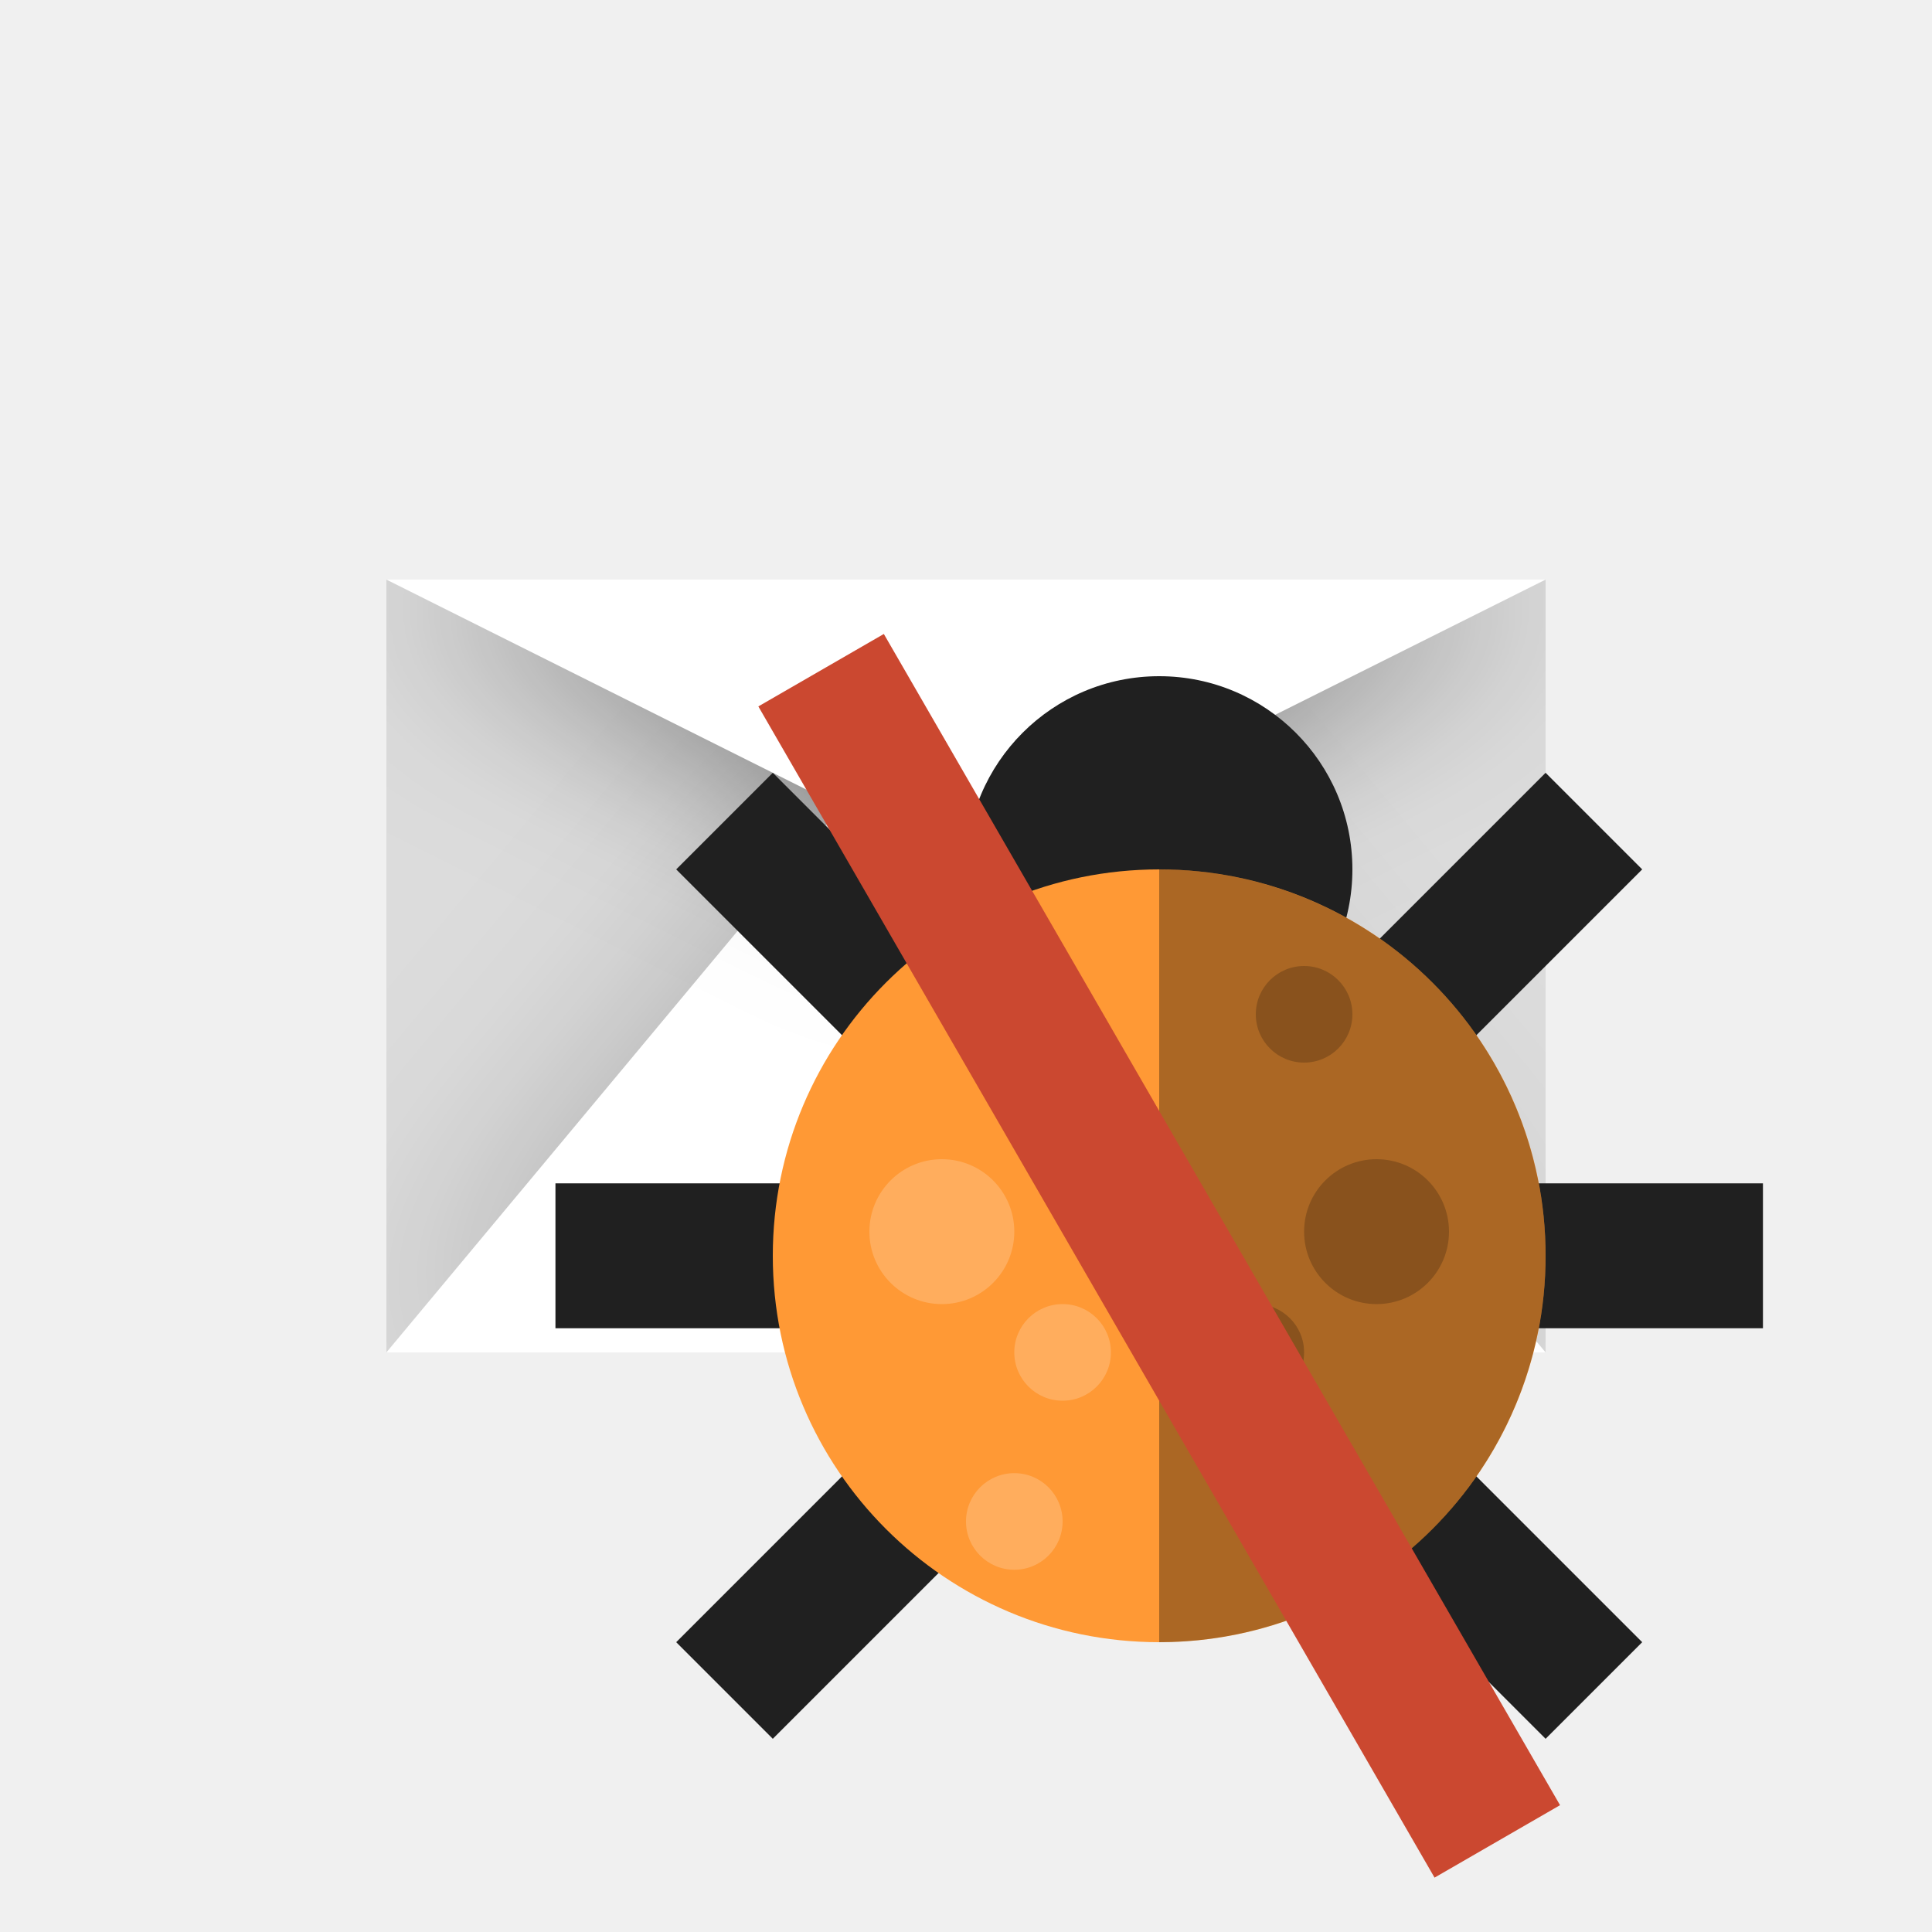
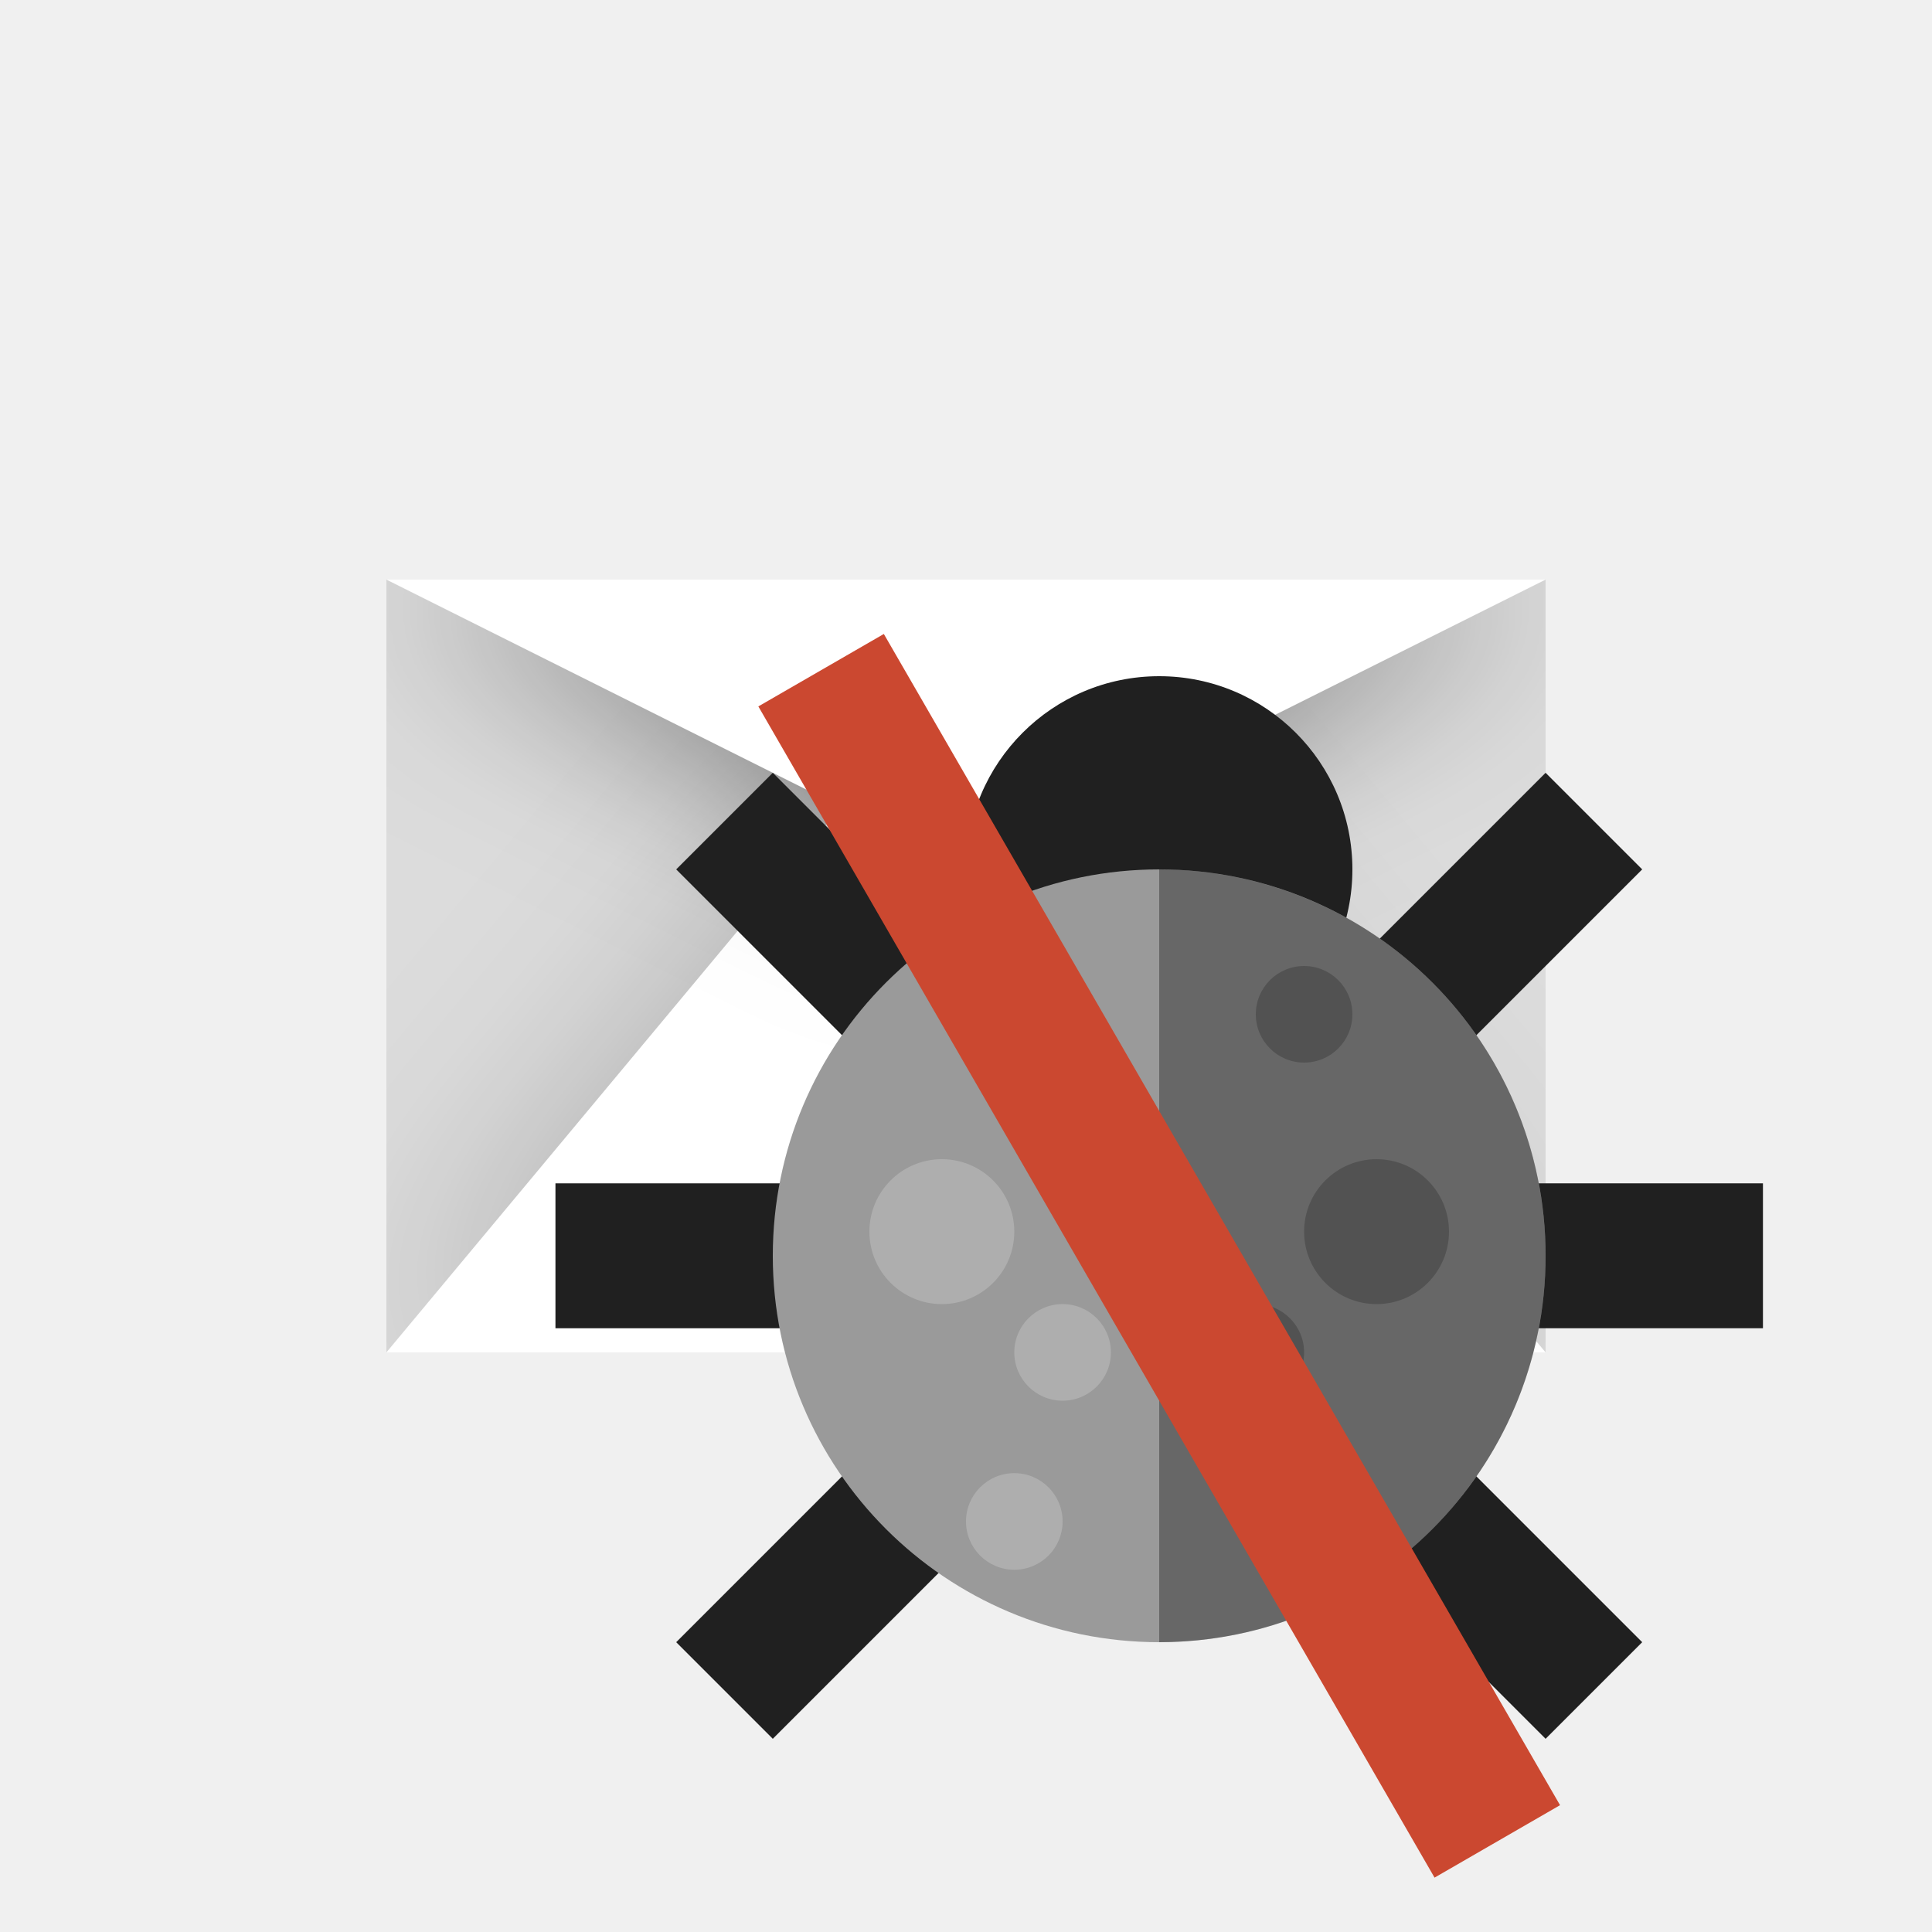
<svg xmlns="http://www.w3.org/2000/svg" viewBox="0 0 80 80" height="80" width="80" id="svg2" version="1.1">
  <defs id="defs6">
    <filter style="color-interpolation-filters:sRGB" id="filter979" x="-0.225" width="1.45" y="-0.45" height="1.9">
      <feGaussianBlur stdDeviation="4.5" id="feGaussianBlur981" />
    </filter>
    <filter style="color-interpolation-filters:sRGB" id="filter985" x="-0.188" width="1.375" y="-0.75" height="2.5">
      <feGaussianBlur stdDeviation="3.75" id="feGaussianBlur987" />
    </filter>
    <mask maskUnits="userSpaceOnUse" id="mask995">
      <rect style="fill:#ffffff;fill-opacity:1;stroke-width:4;stroke-linecap:round;stroke-linejoin:round" id="rect997" width="48" height="32" x="16" y="24" />
    </mask>
    <mask maskUnits="userSpaceOnUse" id="mask999">
      <rect style="fill:#ffffff;fill-opacity:1;stroke-width:4;stroke-linecap:round;stroke-linejoin:round" id="rect1001" width="48" height="32" x="16" y="24" />
    </mask>
    <mask maskUnits="userSpaceOnUse" id="mask1005">
      <rect style="fill:#ffffff;fill-opacity:1;stroke-width:4;stroke-linecap:round;stroke-linejoin:round" id="rect1007" width="48" height="32" x="16" y="24" mask="url(#mask999)" />
    </mask>
  </defs>
  <g id="g10">
    <rect style="fill:#dcdcdc;fill-opacity:1;stroke-width:4;stroke-linecap:round;stroke-linejoin:round" id="rect851" width="48" height="32" x="16" y="24" mask="url(#mask999)" />
    <path style="opacity:0.2;fill:#000000;fill-opacity:1;stroke-width:4;stroke-linecap:round;stroke-linejoin:round;filter:url(#filter979)" d="M 16,56 36,32 h 8 l 20,24 z" id="path857" mask="url(#mask1005)" />
    <path style="fill:#ffffff;fill-opacity:1;stroke-width:4;stroke-linecap:round;stroke-linejoin:round" d="M 16,56 36,32 h 8 l 20,24 z" id="path853" />
    <path style="opacity:0.5;fill:#000000;fill-opacity:0.94;stroke-width:4;stroke-linecap:round;stroke-linejoin:round;filter:url(#filter985)" d="M 16,24 40,36 64,24 Z" id="path855" mask="url(#mask995)" />
    <path style="fill:#ffffff;fill-opacity:1;stroke-width:4;stroke-linecap:round;stroke-linejoin:round" d="M 16,24 40,36 64,24 Z" id="path983" />
    <circle style="opacity:1;fill:#202020;fill-opacity:1;stroke-width:8;stroke-linecap:round;stroke-linejoin:round" id="path1947" cx="48" cy="36" r="8" />
    <path style="opacity:1;fill:#202020;fill-opacity:1;stroke-width:4;stroke-linecap:round;stroke-linejoin:round" d="m 36,44 4,-4 -8,-8 -4,4 z" id="path1949" />
    <path style="opacity:1;fill:#202020;fill-opacity:1;stroke-width:4;stroke-linecap:round;stroke-linejoin:round" d="m 60,44 -4,-4 8,-8 4,4 z" id="path1951" />
    <path style="opacity:1;fill:#202020;fill-opacity:1;stroke-width:4;stroke-linecap:round;stroke-linejoin:round" d="m 36,60 4,4 -8,8 -4,-4 z" id="path1953" />
    <path style="opacity:1;fill:#202020;fill-opacity:1;stroke-width:4;stroke-linecap:round;stroke-linejoin:round" d="m 60,60 -4,4 8,8 4,-4 z" id="path1955" />
    <rect style="opacity:1;fill:#202020;fill-opacity:1;stroke-width:5.138;stroke-linecap:round;stroke-linejoin:round" id="rect1957" width="11" height="6" x="23" y="49" />
    <rect style="opacity:1;fill:#202020;fill-opacity:1;stroke-width:5.138;stroke-linecap:round;stroke-linejoin:round" id="rect1959" width="11" height="6" x="62" y="49" />
-     <circle style="opacity:1;fill:#ff9935;fill-opacity:1;stroke-width:4;stroke-linecap:round;stroke-linejoin:round" id="path1919" cx="48" cy="52" r="16" />
+     <circle style="opacity:1;fill:#9a9a9a;fill-opacity:1;stroke-width:4;stroke-linecap:round;stroke-linejoin:round" id="path1919" cx="48" cy="52" r="16" />
    <path style="opacity:1;fill:#000000;fill-opacity:0.33;stroke-width:4;stroke-linecap:round;stroke-linejoin:round" id="circle1921" d="m -36,48 a 16,16 0 0 1 -8,13.856 16,16 0 0 1 -16,-10e-7 A 16,16 0 0 1 -68,48" transform="rotate(-90)" />
    <circle style="opacity:1;fill:#ffffff;fill-opacity:0.2;stroke-width:4;stroke-linecap:round;stroke-linejoin:round" id="path1923" cx="42" cy="42" r="2" />
    <circle style="opacity:1;fill:#ffffff;fill-opacity:0.2;stroke-width:6;stroke-linecap:round;stroke-linejoin:round" id="circle1925" cx="39" cy="51" r="3" />
    <circle style="opacity:1;fill:#ffffff;fill-opacity:0.2;stroke-width:4;stroke-linecap:round;stroke-linejoin:round" id="circle1927" cx="44" cy="56" r="2" />
    <circle style="opacity:1;fill:#ffffff;fill-opacity:0.2;stroke-width:4;stroke-linecap:round;stroke-linejoin:round" id="circle1929" cx="42" cy="63" r="2" />
    <circle style="opacity:1;fill:#000000;fill-opacity:0.2;stroke-width:4;stroke-linecap:round;stroke-linejoin:round" id="circle1939" cx="-54" cy="42" r="2" transform="scale(-1,1)" />
    <circle style="opacity:1;fill:#000000;fill-opacity:0.2;stroke-width:6;stroke-linecap:round;stroke-linejoin:round" id="circle1941" cx="-57" cy="51" r="3" transform="scale(-1,1)" />
    <circle style="opacity:1;fill:#000000;fill-opacity:0.2;stroke-width:4;stroke-linecap:round;stroke-linejoin:round" id="circle1943" cx="-52" cy="56" r="2" transform="scale(-1,1)" />
    <circle style="opacity:1;fill:#000000;fill-opacity:0.2;stroke-width:4;stroke-linecap:round;stroke-linejoin:round" id="circle1945" cx="-54" cy="63" r="2" transform="scale(-1,1)" />
    <rect style="opacity:1;fill:#cb4830;fill-opacity:1;stroke-width:4;stroke-linecap:round;stroke-linejoin:round" id="rect1979" width="56" height="6" x="41.033" y="-18.569" transform="rotate(60)" />
  </g>
</svg>
